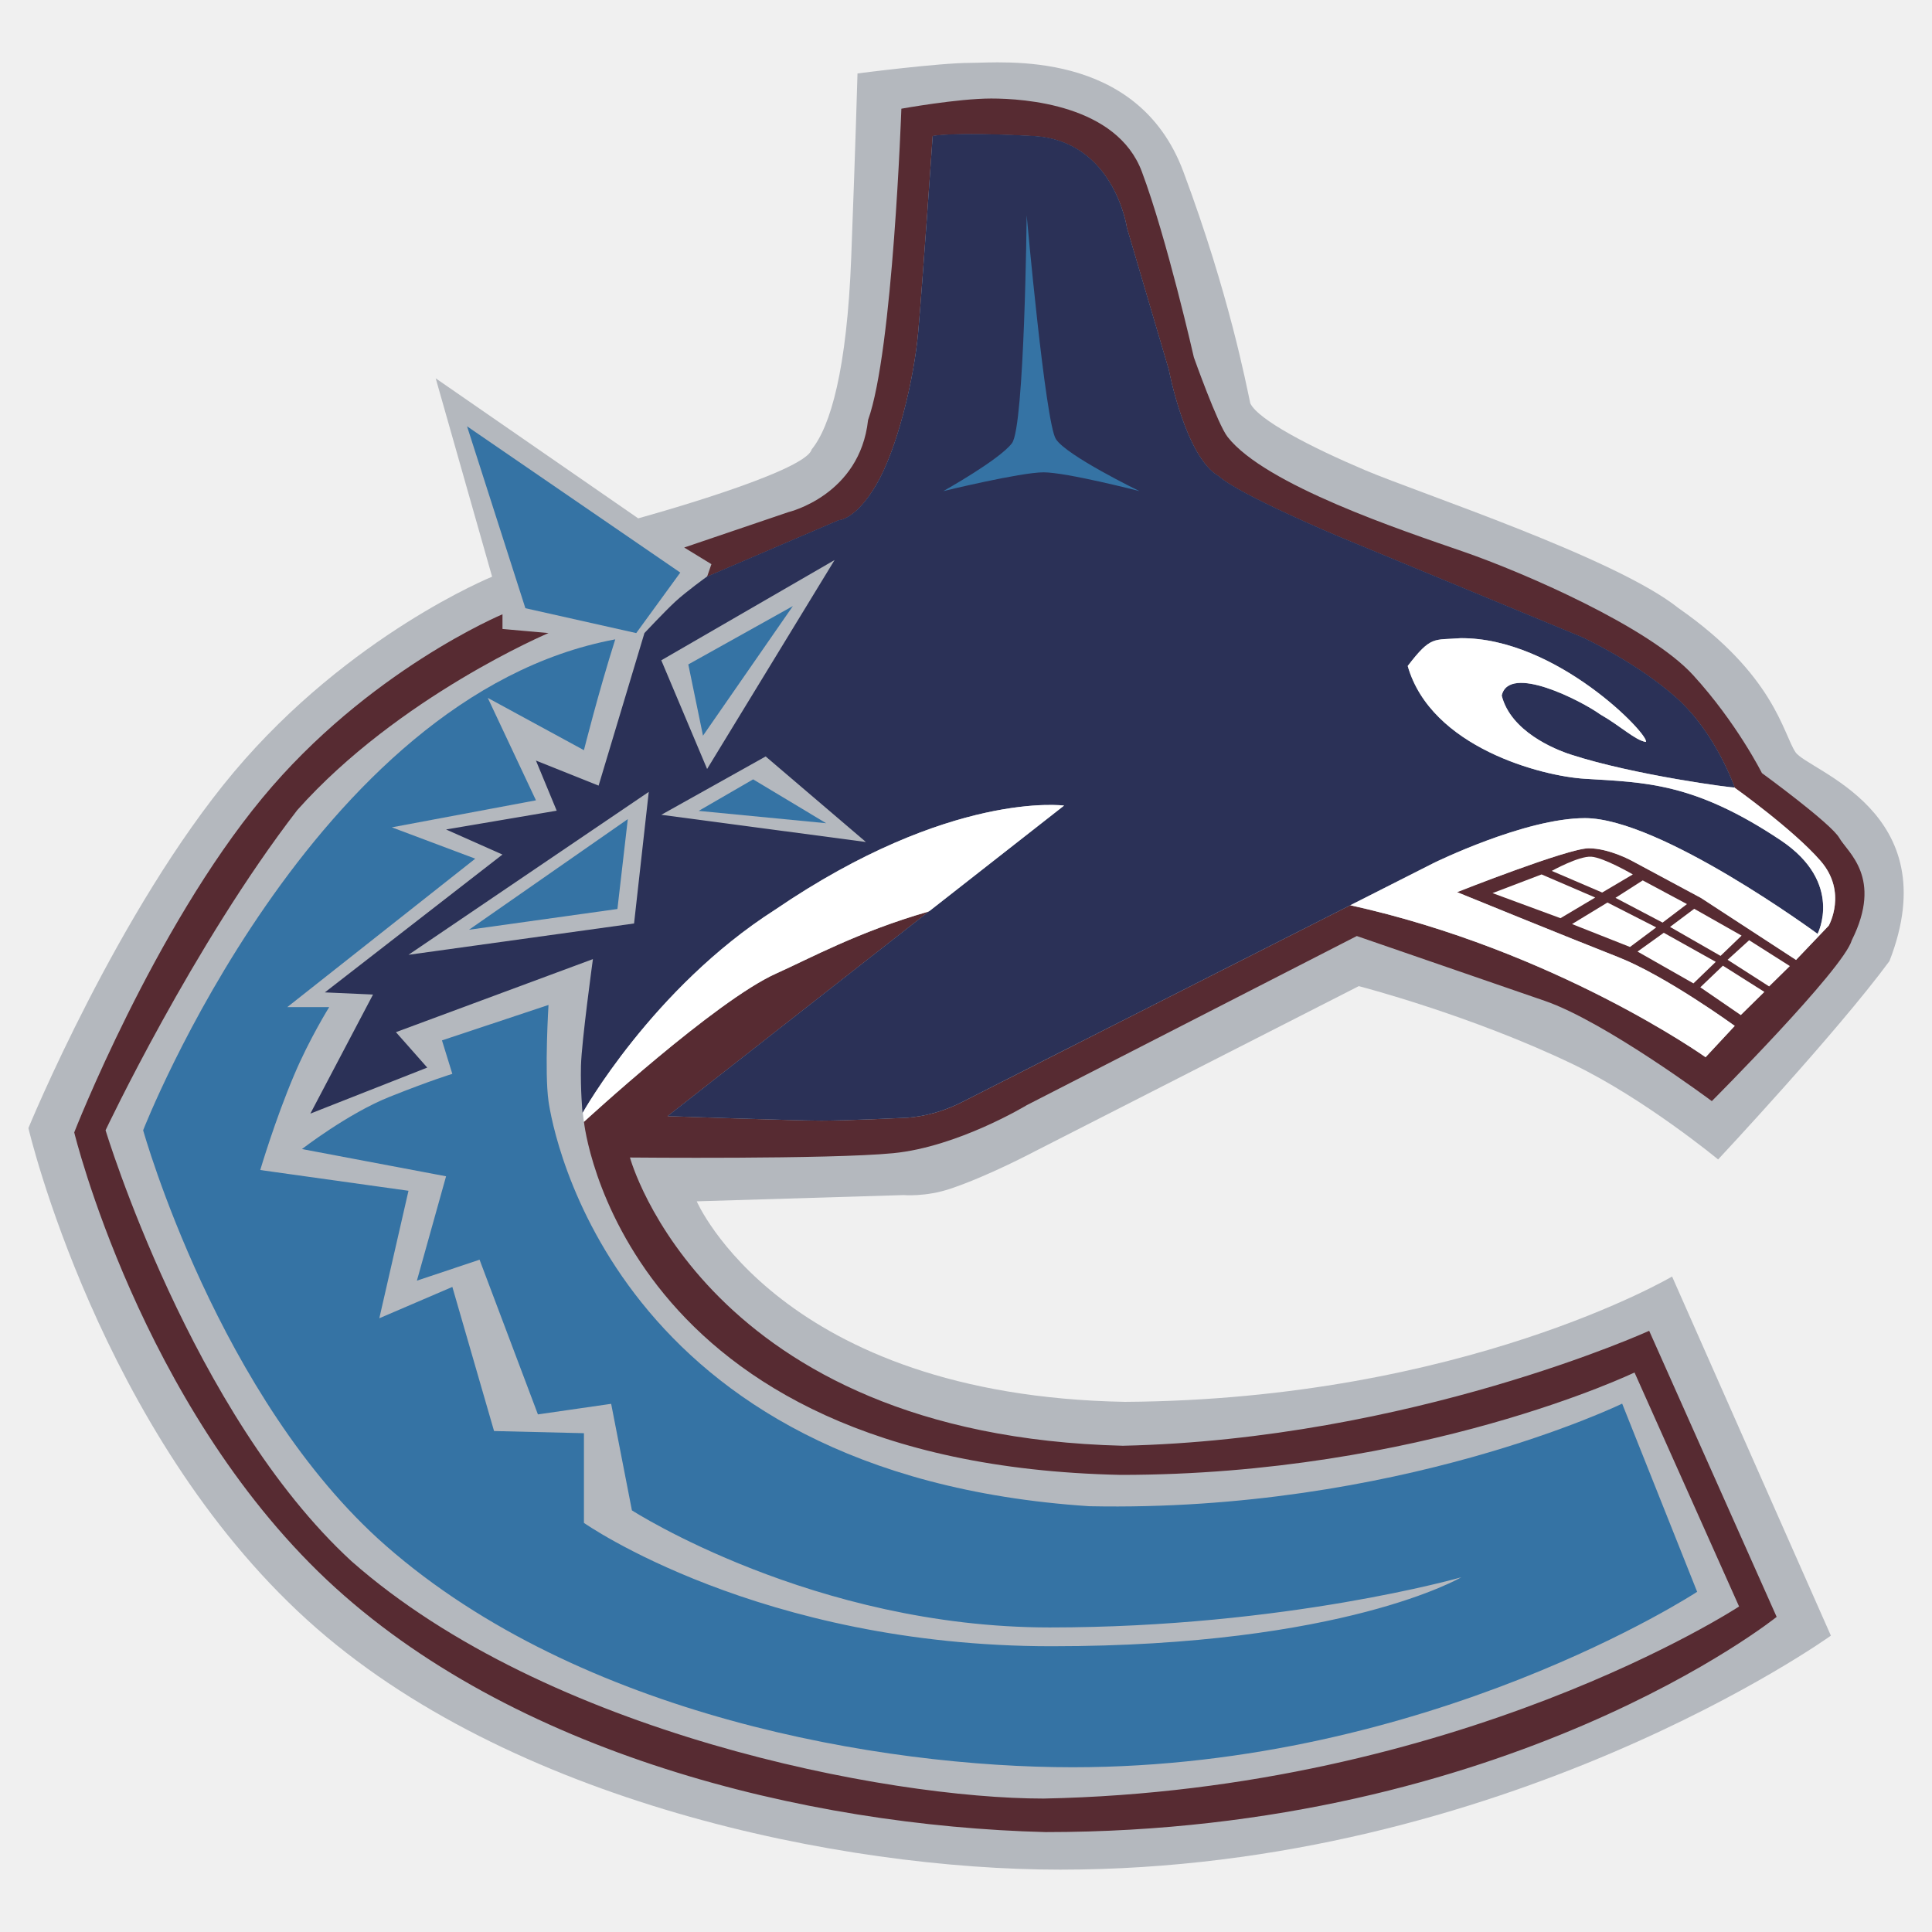
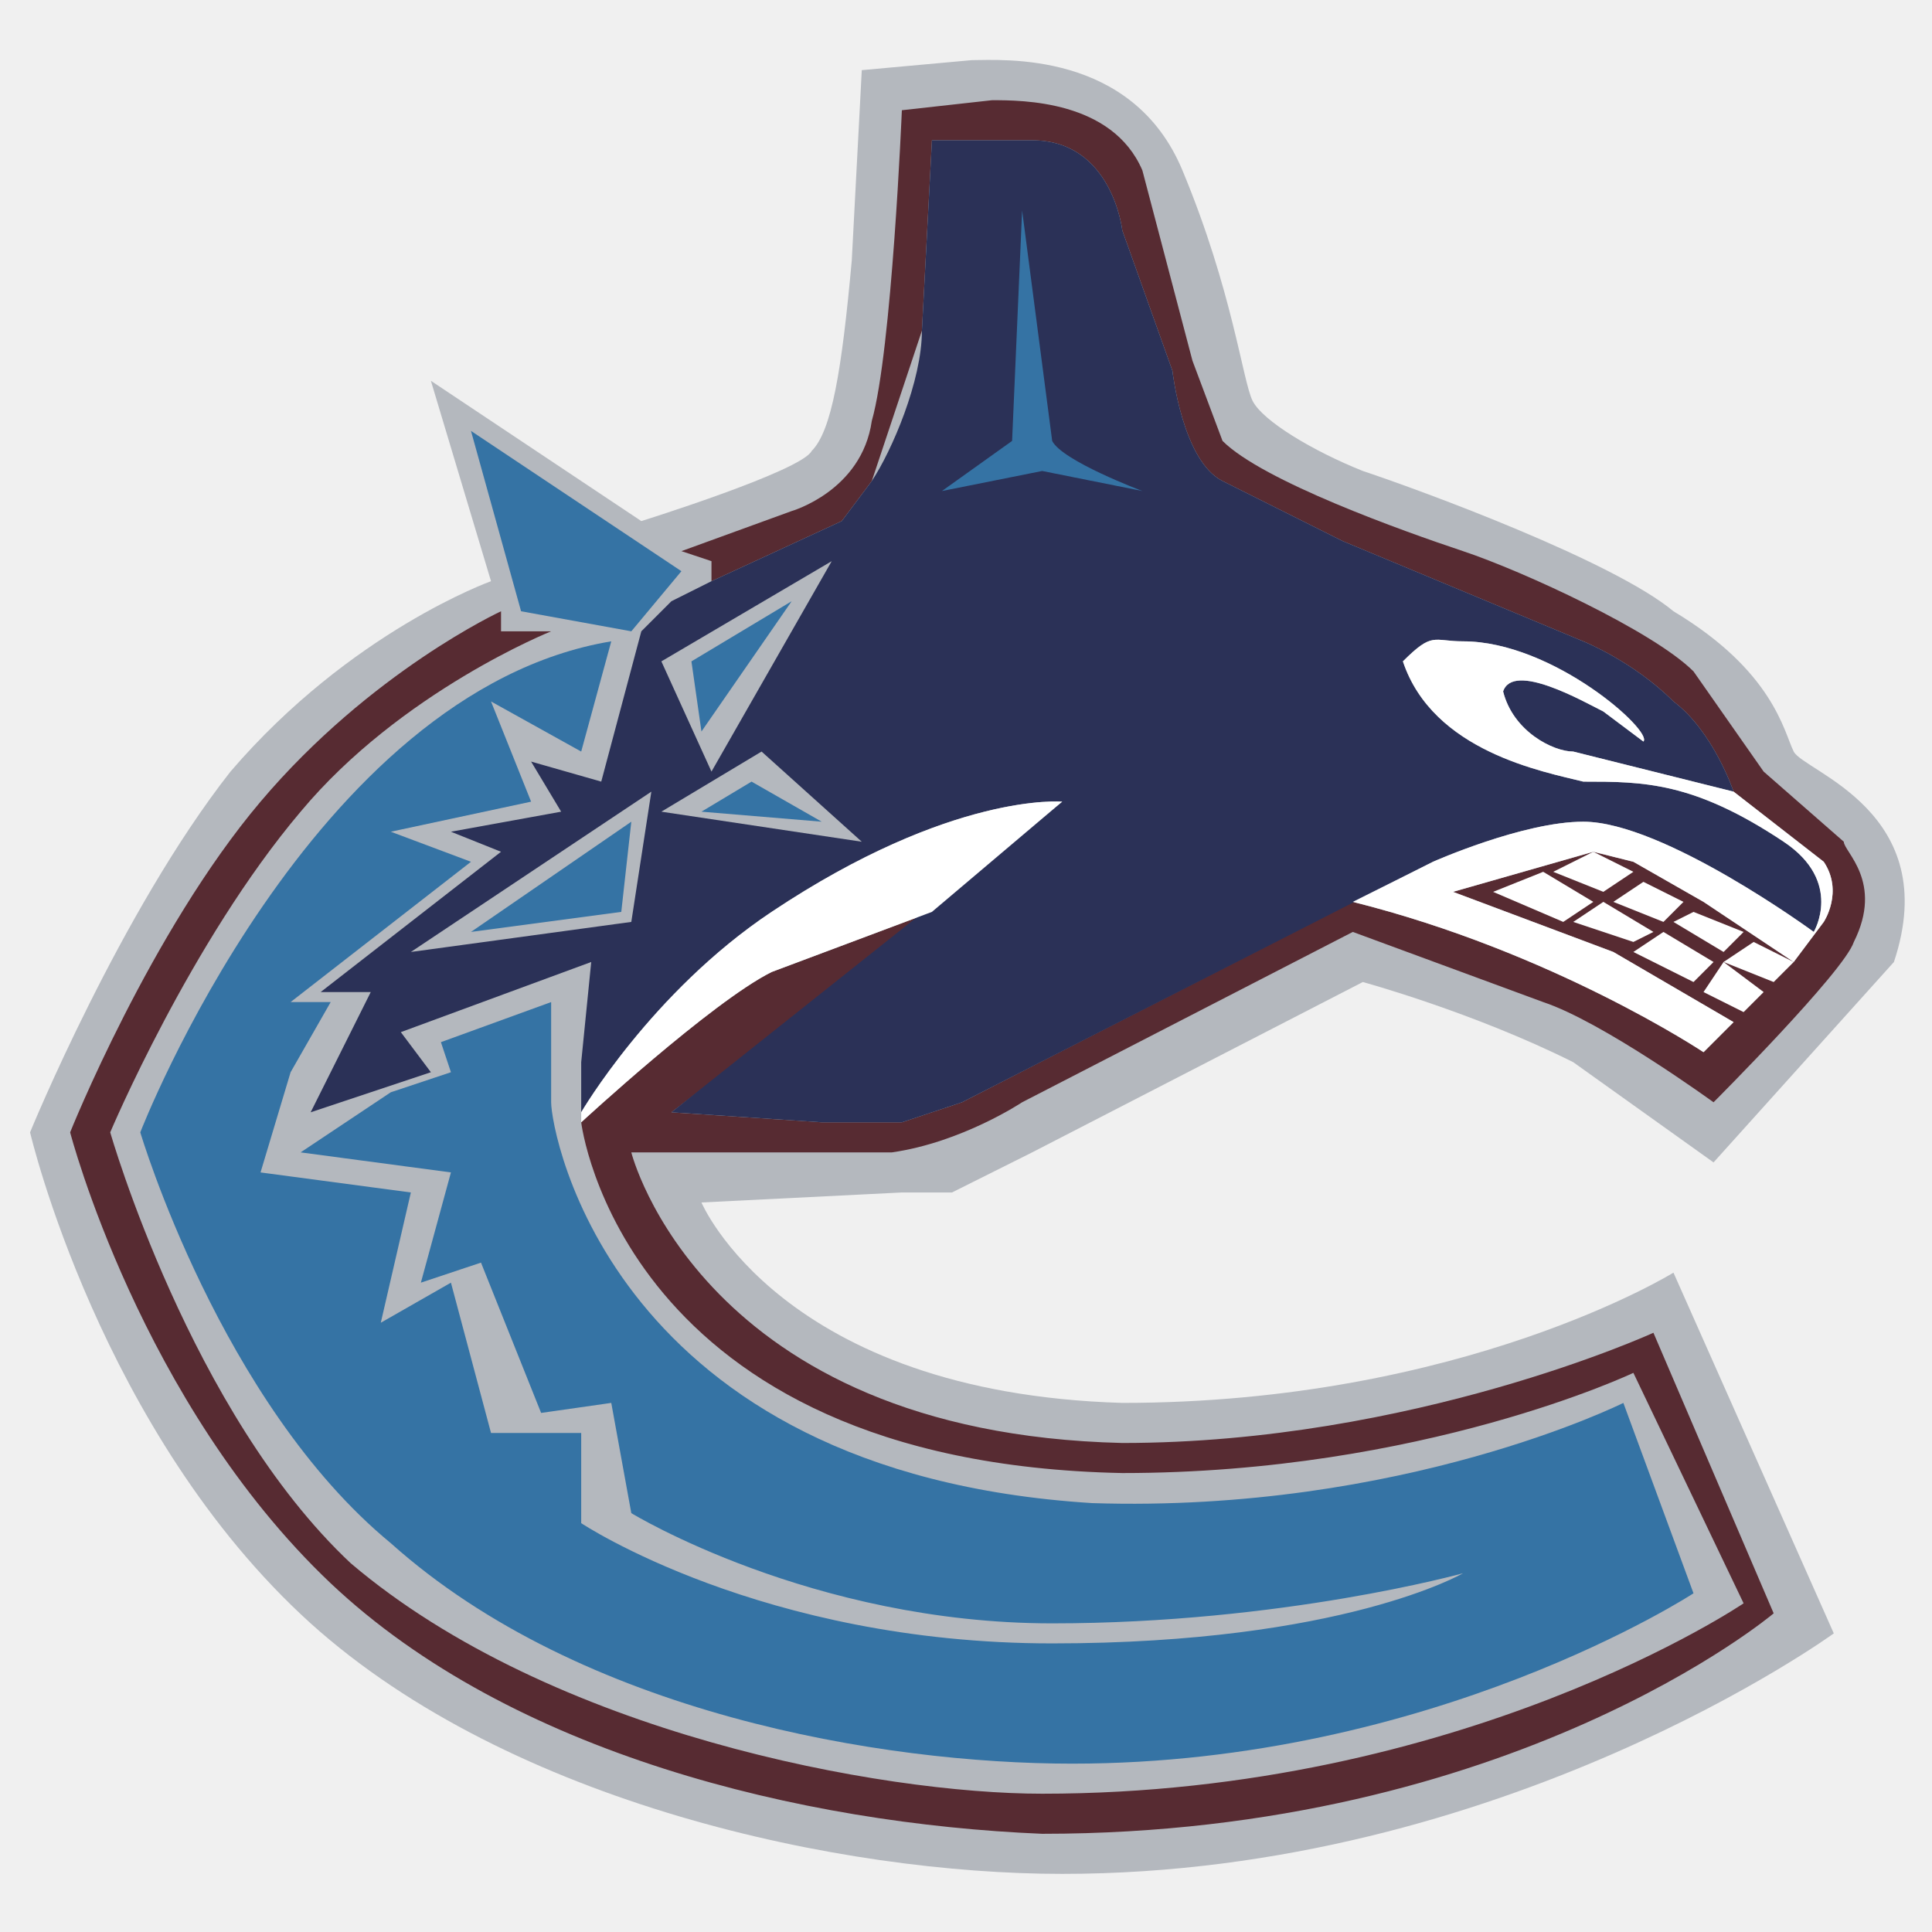
- <svg xmlns="http://www.w3.org/2000/svg" width="2500" height="2500" viewBox="0 0 192.756 192.756">
+ <svg xmlns="http://www.w3.org/2000/svg" width="2500" height="2500" viewBox="0 0 192.8 192.8">
  <g fill-rule="evenodd" clip-rule="evenodd">
-     <path fill="#fff" fill-opacity="0" d="M0 0h192.756v192.756H0V0z" />
-     <path d="M69.513 119.857s8.342 19.381 42.727 20.006c33.758-.215 54.584-12.504 54.584-12.504l15.844 35.83s-32.508 23.346-76.895 23.346c-21.784 0-55.094-6.74-75.099-24.889-20.768-18.834-27.84-49.096-27.84-49.096s8.929-21.744 20.514-35.537C34.894 63.3 49.097 57.537 49.097 57.537l-5.626-19.791 20.201 13.969s16.685-4.571 17.31-6.877c1.875-2.305 3.517-7.932 3.946-19.185s.625-18.325.625-18.325 8.127-1.055 11.253-1.055c3.126 0 16.666-1.446 21.255 10.843 4.592 12.289 6.271 21.256 6.682 23.131.82 1.661 6.018 4.356 11.449 6.662 5.432 2.305 25.006 8.752 31.258 13.753 9.574 6.662 10.434 12.503 11.684 14.379s15.219 5.841 9.377 20.846c-5.217 7.092-17.094 19.791-17.094 19.791s-7.307-6.037-14.438-9.477c-10.219-4.922-21.412-7.814-21.412-7.814l-32.295 16.469s-4.668 2.482-8.478 3.752c-2.442.82-4.649.625-4.649.625l-20.632.624z" fill="#b4b8be" />
-     <path d="M134.691 90.31c20.539 4.533 35.475 15.168 35.475 15.168l2.91-3.125s-6.877-5.002-11.664-6.877c-4.785-1.875-16.039-6.466-16.039-6.466s11.059-4.376 13.129-4.376 4.367 1.28 4.367 1.28l6.838 3.673 9.484 6.184 3.262-3.419s1.896-3.34-.82-6.466c-2.715-3.126-8.557-7.287-8.557-7.287s-1.855-5.431-5.822-8.967c-3.965-3.536-9.377-6.037-9.377-6.037L133.691 53.59s-9.984-4.181-12.074-6.056c-3.342-1.875-5.002-10.628-5.002-10.628l-4.18-14.164s-1.252-8.732-9.379-9.163c-8.126-.43-10.002 0-10.002 0s-1.016 14.77-1.446 19.576c-.43 4.806-2.11 11.683-4.181 15.219-2.071 3.536-3.751 3.536-3.751 3.536l-13.129 5.627.43-1.25-2.715-1.661 10.413-3.536s7.111-1.68 7.932-9.182c2.481-6.877 3.322-31.063 3.322-31.063s5.626-1.016 8.967-1.016c3.34 0 12.521.625 15.023 7.287 2.5 6.662 5.195 18.541 5.195 18.541s2.365 6.662 3.361 7.932c3.75 4.806 17.484 9.358 23.521 11.448 6.037 2.091 18.541 7.521 22.916 12.308 4.377 4.787 6.877 9.788 6.877 9.788s6.896 5.021 7.719 6.467c.82 1.445 4.375 3.946 1.25 10.198-.84 2.911-13.969 16.06-13.969 16.06s-10.609-7.912-16.666-10.002c-6.055-2.092-18.754-6.468-18.754-6.468l-32.939 16.88s-6.857 4.16-13.323 4.787c-6.467.625-26.257.43-26.257.43s7.502 27.721 49.174 28.758c28.738-.645 52.514-11.469 52.514-11.469l12.719 28.543s-26.688 21.471-72.949 21.471c-24.05-.625-53.316-7.854-71.719-25.182C13.971 140.039 7.406 112.98 7.406 112.98s7.893-20.22 18.755-33.348c10.511-12.718 23.972-18.345 23.972-18.345v1.465l4.591.41s-14.965 6.33-25.065 17.661c-10.413 13.5-19.126 31.942-19.126 31.942s8.577 28.328 24.538 43c19.478 17.174 53.394 23.678 69.042 23.678 41.457-.82 69.395-19.164 69.395-19.164l-10.432-23.346s-21.256 10.217-51.264 10.217c-50.014-1.055-53.55-35.225-53.55-35.225s13.109-12.072 19.165-14.789c3.374-1.513 8.233-4.184 15.19-6.182l.136-.075-26.149 20.48s12.855.449 15.356.449c2.5 0 8.127-.273 8.127-.273s2.774.02 5.9-1.582c2.263-1.16 25.902-13.135 38.791-19.664l-.087.021z" fill="#572b32" />
-     <path d="M173.076 78.577s-1.855-5.431-5.822-8.967c-3.965-3.536-9.377-6.037-9.377-6.037L133.691 53.57s-9.984-4.181-12.074-6.056c-3.342-1.876-5.002-10.628-5.002-10.628l-4.18-14.164s-1.252-8.733-9.379-9.163c-8.126-.43-10.002 0-10.002 0s-1.016 14.77-1.446 19.576-2.11 11.683-4.181 15.219c-2.071 3.536-3.751 3.536-3.751 3.536l-13.129 5.627s-2.09 1.504-3.185 2.52c-1.094 1.016-3.067 3.125-3.067 3.125l-4.572 15.219-6.252-2.5 2.071 5.001-11.038 1.875 5.626 2.501-17.72 13.753 4.806.215-6.252 11.879 11.663-4.592-3.125-3.535 19.653-7.287s-1.133 8.244-1.192 10.646c-.058 2.404.157 4.709.157 4.709s6.974-12.465 19.204-20.279C94.829 78.83 106.16 80.373 106.16 80.373l-39.562 30.985s12.855.449 15.356.449c2.5 0 8.127-.273 8.127-.273s2.774.02 5.9-1.582c3.41-1.748 47.064-23.854 47.064-23.854s9.084-4.474 15.082-4.474c7.521 0 23.209 11.546 23.209 11.546s2.658-5.08-3.652-9.319c-8.674-5.803-13.578-5.783-19.557-6.154-4.299-.254-15.355-3.125-17.682-11.253 2.346-3.067 2.6-2.559 5.275-2.774 9.574-.078 18.932 9.729 18.482 10.354-1.074-.175-2.502-1.582-4.553-2.754-1.875-1.348-9.104-5.08-9.826-1.875.898 3.575 5.295 5.373 6.877 5.881 6.35 2.071 16.449 3.386 16.371 3.288v.013h.005z" fill="#2b3157" />
-     <path d="M154.82 86.89s2.686-1.495 3.936-1.417 4.152 1.768 4.152 1.768l-3.059 1.807-5.029-2.158zM163.895 87.837l4.414 2.365-2.432 1.845-4.699-2.47 2.717-1.74zM169.031 90.67l4.729 2.677-2.1 2.022-5.041-2.891 2.412-1.808zM174.512 93.806l4.064 2.579-2.07 2.031-4.143-2.657 2.149-1.953zM160.377 90.045l4.865 2.481-2.617 1.954-5.783-2.286 3.535-2.149zM165.994 93.063l5.188 2.902-2.227 2.148-5.578-3.174 2.617-1.876zM171.895 96.346l4.14 2.617-2.353 2.316-4.043-2.775 2.256-2.158zM159.156 89.547l-3.467 2.061-6.779-2.501 4.893-1.865 5.353 2.305z" fill="#fff" />
-     <path d="M94.11 48.999s5.607-3.126 6.857-4.787 1.465-22.721 1.465-22.721 1.857 20.65 2.912 22.311 8.342 5.197 8.342 5.197-7.268-1.875-9.574-1.875c-2.305 0-10.002 1.875-10.002 1.875z" fill="#3573a4" />
-     <path fill="#b4b8be" d="M70.548 76.721l-4.571-10.843 17.29-10.003-12.719 20.846z" />
-     <path fill="#3573a4" d="M68.673 66.289l10.432-5.822L70.138 73.4l-1.465-7.111z" />
-     <path fill="#b4b8be" d="M64.727 79.007l-1.466 13.129-22.506 3.125 23.972-16.254z" />
-     <path fill="#3573a4" d="M62.636 81.723l-1.035 8.967-14.809 2.071 15.844-11.038zM63.476 63.163l-11.058-2.481-5.821-18.15 21.275 14.594-4.396 6.037z" />
-     <path d="M44.096 103.799l10.628-3.535s-.411 6.68 0 9.592c.41 2.91 6.427 37.295 53.959 40.42 30.848.627 53.16-10.236 53.16-10.236l7.482 18.775s-26.668 17.504-62.303 17.504c-19.107 0-49.173-5.139-68.515-22.096-16.723-14.652-24.225-41.457-24.225-41.457s16.879-43.351 47.103-48.978c-1.661 5.216-3.126 11.058-3.126 11.058l-9.593-5.216 4.806 10.218-14.378 2.696 8.323 3.126-18.755 14.81h4.181s-1.993 3.203-3.498 6.777c-1.895 4.455-3.38 9.477-3.38 9.477l14.79 2.07-2.911 12.719 7.287-3.127 4.161 14.379 8.968.215v8.949s17.485 12.307 46.673 12.307c29.188 0 40.85-6.877 40.85-6.877s-17.484 5.002-41.045 5.002c-23.562 0-41.692-11.682-41.692-11.682l-2.071-10.629-7.307 1.055-5.822-15.434-6.252 2.09 2.911-10.412-14.379-2.717s4.591-3.555 8.752-5.215c4.161-1.66 6.251-2.287 6.251-2.287l-1.033-3.341z" fill="#3573a4" />
-     <path d="M92.572 90.967c-6.933 1.997-11.78 4.66-15.147 6.169-6.056 2.717-19.165 14.789-19.165 14.789s-.052-.328-.112-.893l-.024.014s6.974-12.465 19.204-20.279c17.505-11.937 28.836-10.394 28.836-10.394L92.751 90.879l-.179.088zM134.691 90.31c20.539 4.533 35.475 15.168 35.475 15.168l2.91-3.125s-6.877-5.002-11.664-6.877c-4.785-1.875-16.039-6.466-16.039-6.466s11.059-4.376 13.129-4.376 4.367 1.28 4.367 1.28l6.838 3.673 9.484 6.184 3.262-3.419s1.896-3.34-.82-6.466c-2.715-3.126-8.557-7.287-8.557-7.287v-.033c.078.098-10.021-1.217-16.371-3.288-1.582-.508-5.979-2.306-6.877-5.881.723-3.204 7.951.527 9.826 1.875 2.051 1.172 3.479 2.579 4.553 2.754.449-.625-8.908-10.432-18.482-10.354-2.676.215-2.93-.293-5.275 2.774 2.326 8.127 13.383 10.999 17.682 11.253 5.979.372 10.883.352 19.557 6.154 6.311 4.239 3.652 9.319 3.652 9.319s-15.688-11.546-23.209-11.546c-5.998 0-15.082 4.474-15.082 4.474l-8.273 4.19-.086.02z" fill="#fff" />
-     <path fill="#b4b8be" d="M65.977 81.293l10.413-5.822 10.003 8.537-20.416-2.715z" />
-     <path fill="#3573a4" d="M69.708 80.902l5.432-3.145 7.287 4.376-12.719-1.231z" />
+     <path fill="none" d="M0 0h193v193H0V0z" />
+     <path fill="#b4b8be" d="M70 120s8 19 42 20c34 0 55-13 55-13l16 36s-33 24-77 24c-22 0-55-7-75-25-21-19-28-49-28-49s9-22 20-36c12-14 26-19 26-19l-6-20 21 14s16-5 17-7c2-2 3-8 4-19l1-19 11-1c3 0 16-1 21 11s6 21 7 23 6 5 11 7c6 2 25 9 31 14 10 6 11 12 12 14s15 6 10 21l-18 20-14-10c-10-5-21-8-21-8l-33 17-8 4h-5l-20 1z" />
+     <path fill="#572b32" d="M135 90c20 5 35 15 35 15l3-3-12-7-16-6 14-4 4 1 7 4 9 6 3-4s2-3 0-6l-9-7s-2-6-6-9c-4-4-9-6-9-6l-24-10-12-6c-4-2-5-11-5-11l-5-14s-1-9-9-9H93l-1 19-5 15-3 4-13 6v-2l-3-1 11-4s7-2 8-9c2-7 3-31 3-31l9-1c3 0 12 0 15 7l5 19 3 8c4 4 18 9 24 11s19 8 23 12l7 10 8 7c0 1 4 4 1 10-1 3-14 16-14 16s-11-8-17-10l-19-7-33 17s-6 4-13 5H63s7 28 49 29c29 0 53-11 53-11l12 28s-26 22-73 22c-24-1-53-8-71-25-19-18-26-45-26-45s8-20 19-33 24-19 24-19v2h5s-15 6-25 18c-11 13-19 32-19 32s8 28 24 43c20 17 53 23 69 23 42 0 70-19 70-19l-11-23s-21 10-51 10c-50-1-54-35-54-35s13-12 19-15l16-6-26 20 15 1h8l6-2 39-20z" />
+     <path fill="#2b3157" d="M173 79s-2-6-6-9c-4-4-9-6-9-6l-24-10-12-6c-4-2-5-11-5-11l-5-14s-1-9-9-9H93l-1 19c0 5-3 12-5 15l-3 4-13 6-4 2-3 3-4 15-7-2 3 5-11 2 5 2-18 14h5l-6 12 12-4-3-4 19-7-1 10v5s7-12 19-20c18-12 29-11 29-11l-39 31 15 1h8l6-2 47-24s9-4 15-4c8 0 23 11 23 11s3-5-3-9c-9-6-14-6-20-6-4-1-15-3-18-12 3-3 3-2 6-2 9 0 19 9 18 10l-4-3c-2-1-9-5-10-2 1 4 5 6 7 6l16 4z" />
+     <path fill="#fff" d="m155 87 4-2 4 2-3 2-5-2zm9 1 4 2-2 2-5-2 3-2zm5 3 5 2-2 2-5-3 2-1zm6 3 4 2-2 2-5-2 3-2zm-15-4 5 3-2 1-6-2 3-2zm6 3 5 3-2 2-6-3 3-2zm6 3 4 3-2 2-4-2 2-3zm-13-6-3 2-7-3 5-2 5 3z" />
+     <path fill="#3573a4" d="m94 49 7-5 1-23 3 23c1 2 9 5 9 5l-10-2-10 2z" />
+     <path fill="#b4b8be" d="m71 77-5-11 17-10-12 21z" />
+     <path fill="#3573a4" d="m69 66 10-6-9 13-1-7z" />
+     <path fill="#b4b8be" d="m65 79-2 13-22 3 24-16z" />
+     <path fill="#3573a4" d="m63 82-1 9-15 2 16-11zm0-19-11-2-5-18 21 14-5 6z" />
+     <path fill="#3573a4" d="m44 104 11-4v10c0 3 6 37 54 40 31 1 53-10 53-10l7 19s-26 17-62 17c-19 0-49-5-68-22-17-14-25-41-25-41s17-44 47-49l-3 11-9-5 4 10-14 3 8 3-18 14h4l-4 7-3 10 15 2-3 13 7-4 4 15h9v9s18 12 47 12 41-7 41-7-18 5-41 5c-24 0-42-11-42-11l-2-11-7 1-6-15-6 2 3-11-15-2 9-6 6-2-1-3z" />
+     <path fill="#fff" d="m93 91-16 6c-6 3-19 15-19 15v-1s7-12 19-20c18-12 29-11 29-11L93 91zm42-1c20 5 35 15 35 15l3-3-12-7-16-6 14-4 4 1 7 4 9 6 3-4s2-3 0-6l-9-7-16-4c-2 0-6-2-7-6 1-3 8 1 10 2l4 3c1-1-9-10-18-10-3 0-3-1-6 2 3 9 14 11 18 12 6 0 11 0 20 6 6 4 3 9 3 9s-15-11-23-11c-6 0-15 4-15 4l-8 4z" />
+     <path fill="#b4b8be" d="m66 81 10-6 10 9-20-3z" />
+     <path fill="#3573a4" d="m70 81 5-3 7 4-12-1z" />
  </g>
</svg>
